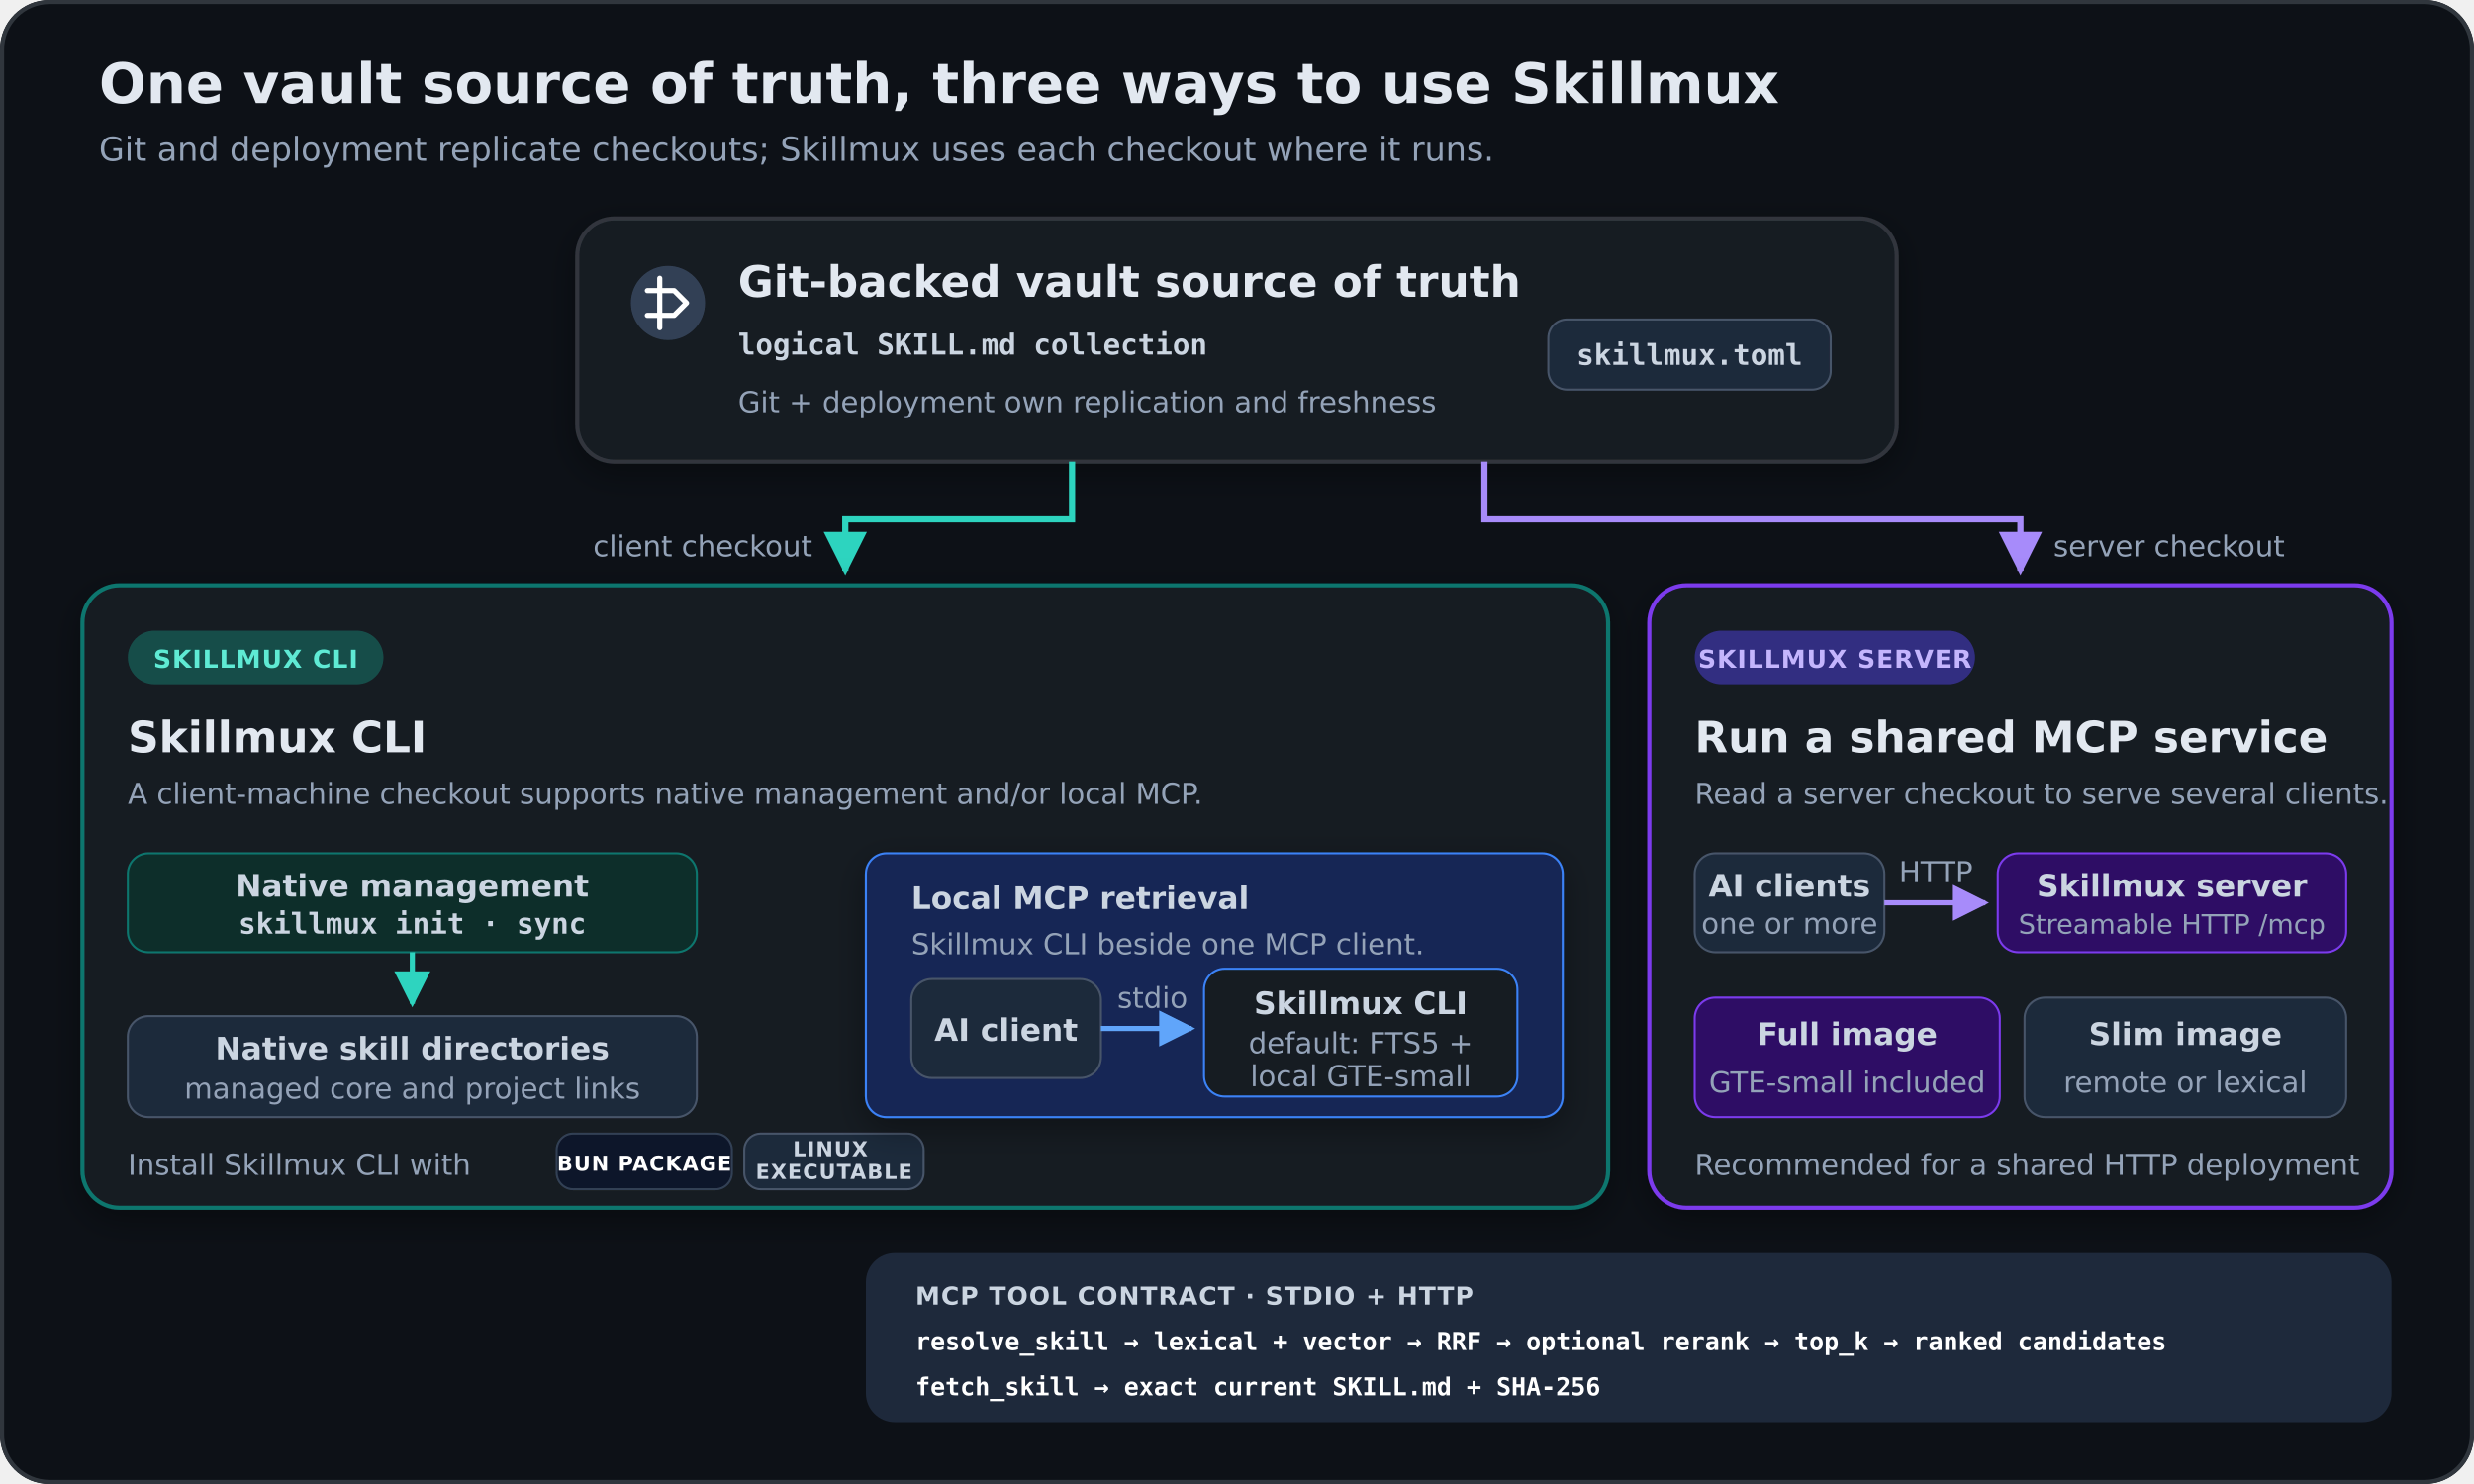
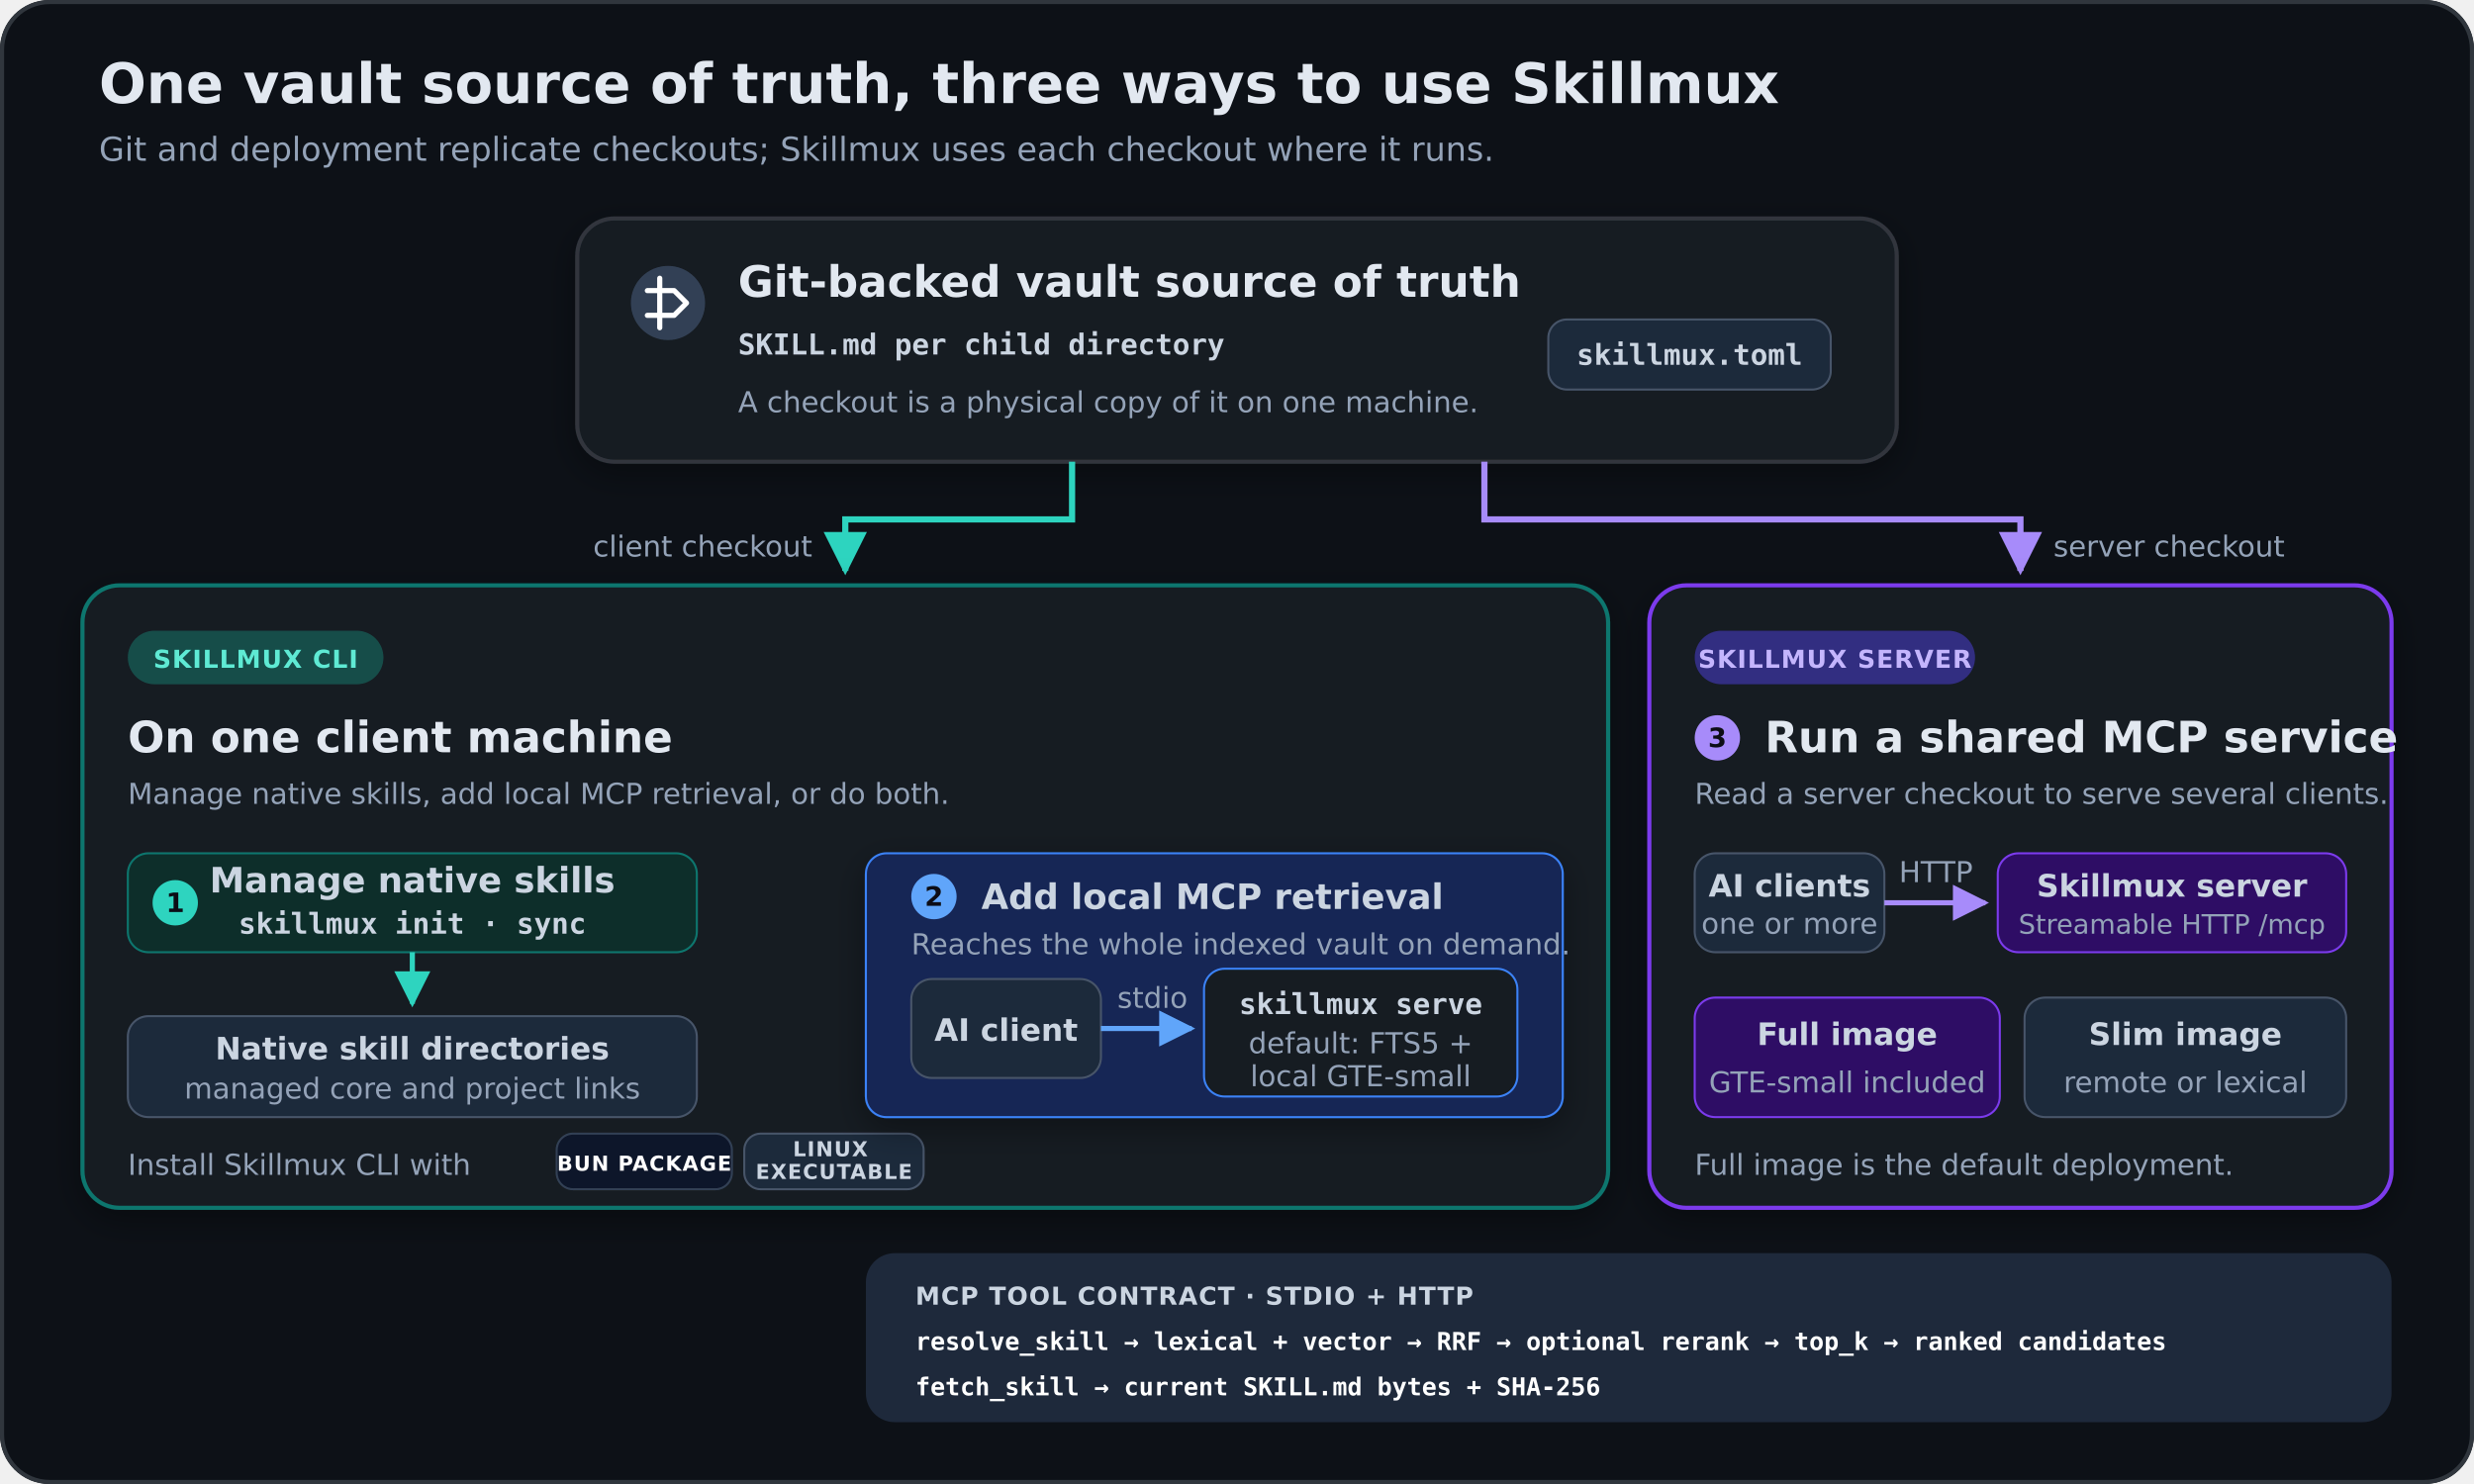
<svg xmlns="http://www.w3.org/2000/svg" viewBox="0 0 1200 720" role="img" aria-labelledby="title desc">
  <defs>
    <filter id="shadow" x="-15%" y="-15%" width="130%" height="140%">
      <feDropShadow dx="0" dy="5" stdDeviation="8" flood-color="#000000" flood-opacity="0.35" />
    </filter>
    <marker id="arrow-teal" viewBox="0 0 10 10" refX="9" refY="5" markerWidth="7" markerHeight="7" orient="auto">
      <path d="M0 0L10 5L0 10Z" fill="#2dd4bf" />
    </marker>
    <marker id="arrow-blue" viewBox="0 0 10 10" refX="9" refY="5" markerWidth="7" markerHeight="7" orient="auto">
      <path d="M0 0L10 5L0 10Z" fill="#60a5fa" />
    </marker>
    <marker id="arrow-violet" viewBox="0 0 10 10" refX="9" refY="5" markerWidth="7" markerHeight="7" orient="auto">
      <path d="M0 0L10 5L0 10Z" fill="#a78bfa" />
    </marker>
    <style>
      text {
        font-family: "DejaVu Sans", Arial, sans-serif;
      }
      .title {
        font-size: 27px;
        font-weight: 750;
        fill: #e2e8f0;
      }
      .subtitle {
        font-size: 16px;
        font-weight: 400;
        fill: #94a3b8;
      }
      .card-title {
        font-size: 21px;
        font-weight: 750;
        fill: #e2e8f0;
      }
      .label {
        font-size: 15px;
        font-weight: 650;
        fill: #cbd5e1;
      }
      .body {
        font-size: 14px;
        font-weight: 400;
        fill: #94a3b8;
      }
      .mono {
        font-family: "DejaVu Sans Mono", Consolas, monospace;
        font-size: 14px;
        font-weight: 650;
        fill: #cbd5e1;
      }
      .mono-light {
        fill: #ffffff;
      }
      .chip {
        font-size: 12px;
        font-weight: 750;
        letter-spacing: .5px;
      }
    </style>
  </defs>
  <rect width="1200" height="720" rx="24" fill="#0d1117" />
  <rect x="1" y="1" width="1198" height="718" rx="23" fill="none" stroke="#30363d" stroke-width="2" />
  <text x="48" y="50" class="title">One vault source of truth, three ways to use Skillmux</text>
  <text x="48" y="78" class="subtitle">Git and deployment replicate checkouts; Skillmux uses each checkout where it runs.</text>
  <g filter="url(#shadow)">
    <rect x="280" y="106" width="640" height="118" rx="18" fill="#161b22" stroke="#30363d" stroke-width="2" />
    <circle cx="324" cy="147" r="18" fill="#334155" />
    <path d="M314 141H327L333 147L327 153H314M320 135V159" fill="none" stroke="#ffffff" stroke-width="2.5" stroke-linecap="round" stroke-linejoin="round" />
    <text x="358" y="144" class="card-title">Git-backed vault source of truth</text>
-     <text x="358" y="172" class="mono">logical SKILL.md collection</text>
-     <text x="358" y="200" class="body">Git + deployment own replication and freshness</text>
+     <text x="358" y="172" class="mono">SKILL.md per child directory</text>
+     <text x="358" y="200" class="body">A checkout is a physical copy of it on one machine.</text>
    <rect x="751" y="155" width="137" height="34" rx="9" fill="#1e293b" stroke="#475569" />
    <text x="819.5" y="177" text-anchor="middle" class="mono">skillmux.toml</text>
  </g>
  <path d="M520 224V252H410V277" fill="none" stroke="#2dd4bf" stroke-width="3" marker-end="url(#arrow-teal)" />
  <path d="M720 224V252H980V277" fill="none" stroke="#a78bfa" stroke-width="3" marker-end="url(#arrow-violet)" />
  <text x="394" y="270" text-anchor="end" class="body">client checkout</text>
  <text x="996" y="270" text-anchor="start" class="body">server checkout</text>
  <g filter="url(#shadow)">
    <rect x="40" y="284" width="740" height="302" rx="18" fill="#161b22" stroke="#0f766e" stroke-width="2" />
    <rect x="62" y="306" width="124" height="26" rx="13" fill="#134e4a" />
    <text x="124" y="324" text-anchor="middle" class="chip" fill="#5eead4">SKILLMUX CLI</text>
-     <text x="62" y="365" class="card-title">Skillmux CLI</text>
-     <text x="62" y="390" class="body">A client-machine checkout supports native management and/or local MCP.</text>
+     <text x="62" y="365" class="card-title">On one client machine</text>
+     <text x="62" y="390" class="body">Manage native skills, add local MCP retrieval, or do both.</text>
    <rect x="62" y="414" width="276" height="48" rx="10" fill="#0f2e2b" stroke="#0f766e" />
-     <text x="200" y="435" text-anchor="middle" class="label">Native management</text>
+     <circle cx="85" cy="438" r="11" fill="#2dd4bf" />
+     <text x="85" y="442.5" text-anchor="middle" style="font-size: 13px; font-weight: 750" fill="#0d1117">1</text>
+     <text x="200" y="433" text-anchor="middle" class="label" style="font-size: 17px">Manage native skills</text>
    <text x="200" y="453" text-anchor="middle" class="mono">skillmux init · sync</text>
    <path d="M200 462V487" fill="none" stroke="#2dd4bf" stroke-width="2.5" marker-end="url(#arrow-teal)" />
    <rect x="62" y="493" width="276" height="49" rx="10" fill="#1e293b" stroke="#475569" />
    <text x="200" y="514" text-anchor="middle" class="label">Native skill directories</text>
    <text x="200" y="533" text-anchor="middle" class="body">managed core and project links</text>
    <text x="62" y="570" class="body">Install Skillmux CLI with</text>
    <rect x="270" y="550" width="85" height="27" rx="8" fill="#0f172a" stroke="#334155" />
    <text x="312.5" y="568" text-anchor="middle" class="chip" style="font-size: 10px" fill="#ffffff">BUN PACKAGE</text>
    <rect x="361" y="550" width="87" height="27" rx="8" fill="#1e293b" stroke="#475569" />
    <text x="404.5" y="561" text-anchor="middle" class="chip" style="font-size: 10px" fill="#cbd5e1">
      <tspan x="404.5">LINUX</tspan>
      <tspan x="404.5" dy="11">EXECUTABLE</tspan>
    </text>
  </g>
  <g filter="url(#shadow)">
    <rect x="420" y="414" width="338" height="128" rx="10" fill="#172554" stroke="#3b82f6" />
-     <text x="442" y="441" class="label">Local MCP retrieval</text>
-     <text x="442" y="463" class="body">Skillmux CLI beside one MCP client.</text>
+     <circle cx="453" cy="435" r="11" fill="#60a5fa" />
+     <text x="453" y="439.5" text-anchor="middle" style="font-size: 13px; font-weight: 750" fill="#0d1117">2</text>
+     <text x="476" y="441" class="label" style="font-size: 17px">Add local MCP retrieval</text>
+     <text x="442" y="463" class="body">Reaches the whole indexed vault on demand.</text>
    <rect x="442" y="475" width="92" height="48" rx="10" fill="#1e293b" stroke="#475569" />
    <text x="488" y="505" text-anchor="middle" class="label">AI client</text>
    <path d="M534 499H578" fill="none" stroke="#60a5fa" stroke-width="2.5" marker-end="url(#arrow-blue)" />
    <text x="559" y="489" text-anchor="middle" class="body">stdio</text>
    <rect x="584" y="470" width="152" height="62" rx="10" fill="#161b22" stroke="#3b82f6" />
-     <text x="660" y="492" text-anchor="middle" class="label">Skillmux CLI</text>
+     <text x="660" y="492" text-anchor="middle" class="mono">skillmux serve</text>
    <text x="660" y="511" text-anchor="middle" class="body">default: FTS5 +</text>
    <text x="660" y="527" text-anchor="middle" class="body">local GTE-small</text>
  </g>
  <g filter="url(#shadow)">
    <rect x="800" y="284" width="360" height="302" rx="18" fill="#161b22" stroke="#7c3aed" stroke-width="2" />
    <rect x="822" y="306" width="136" height="26" rx="13" fill="#312e81" />
    <text x="890" y="324" text-anchor="middle" class="chip" fill="#c4b5fd">SKILLMUX SERVER</text>
-     <text x="822" y="365" class="card-title">Run a shared MCP service</text>
+     <circle cx="833" cy="358" r="11" fill="#a78bfa" />
+     <text x="833" y="362.5" text-anchor="middle" style="font-size: 13px; font-weight: 750" fill="#0d1117">3</text>
+     <text x="856" y="365" class="card-title">Run a shared MCP service</text>
    <text x="822" y="390" class="body">Read a server checkout to serve several clients.</text>
    <rect x="822" y="414" width="92" height="48" rx="10" fill="#1e293b" stroke="#475569" />
    <text x="868" y="435" text-anchor="middle" class="label">AI clients</text>
    <text x="868" y="453" text-anchor="middle" class="body">one or more</text>
    <path d="M914 438H963" fill="none" stroke="#a78bfa" stroke-width="2.5" marker-end="url(#arrow-violet)" />
    <text x="939" y="428" text-anchor="middle" class="body">HTTP</text>
    <rect x="969" y="414" width="169" height="48" rx="10" fill="#2e1065" stroke="#7c3aed" />
    <text x="1053.5" y="435" text-anchor="middle" class="label">Skillmux server</text>
    <text x="1053.5" y="453" text-anchor="middle" class="body" style="font-size: 13px">Streamable HTTP /mcp</text>
    <rect x="822" y="484" width="148" height="58" rx="10" fill="#2e1065" stroke="#7c3aed" />
    <text x="896" y="507" text-anchor="middle" class="label">Full image</text>
    <text x="896" y="530" text-anchor="middle" class="body">GTE-small included</text>
    <rect x="982" y="484" width="156" height="58" rx="10" fill="#1e293b" stroke="#475569" />
    <text x="1060" y="507" text-anchor="middle" class="label">Slim image</text>
    <text x="1060" y="530" text-anchor="middle" class="body">remote or lexical</text>
-     <text x="822" y="570" class="body">Recommended for a shared HTTP deployment</text>
+     <text x="822" y="570" class="body">Full image is the default deployment.</text>
  </g>
  <rect x="420" y="608" width="740" height="82" rx="14" fill="#1e293b" />
  <text x="444" y="633" class="chip" fill="#cbd5e1">MCP TOOL CONTRACT · STDIO + HTTP</text>
  <text x="444" y="655" class="mono mono-light" style="font-size: 12px">resolve_skill → lexical + vector → RRF → optional rerank → top_k → ranked candidates</text>
-   <text x="444" y="677" class="mono mono-light" style="font-size: 12px">fetch_skill → exact current SKILL.md + SHA-256</text>
+   <text x="444" y="677" class="mono mono-light" style="font-size: 12px">fetch_skill → current SKILL.md bytes + SHA-256</text>
</svg>
